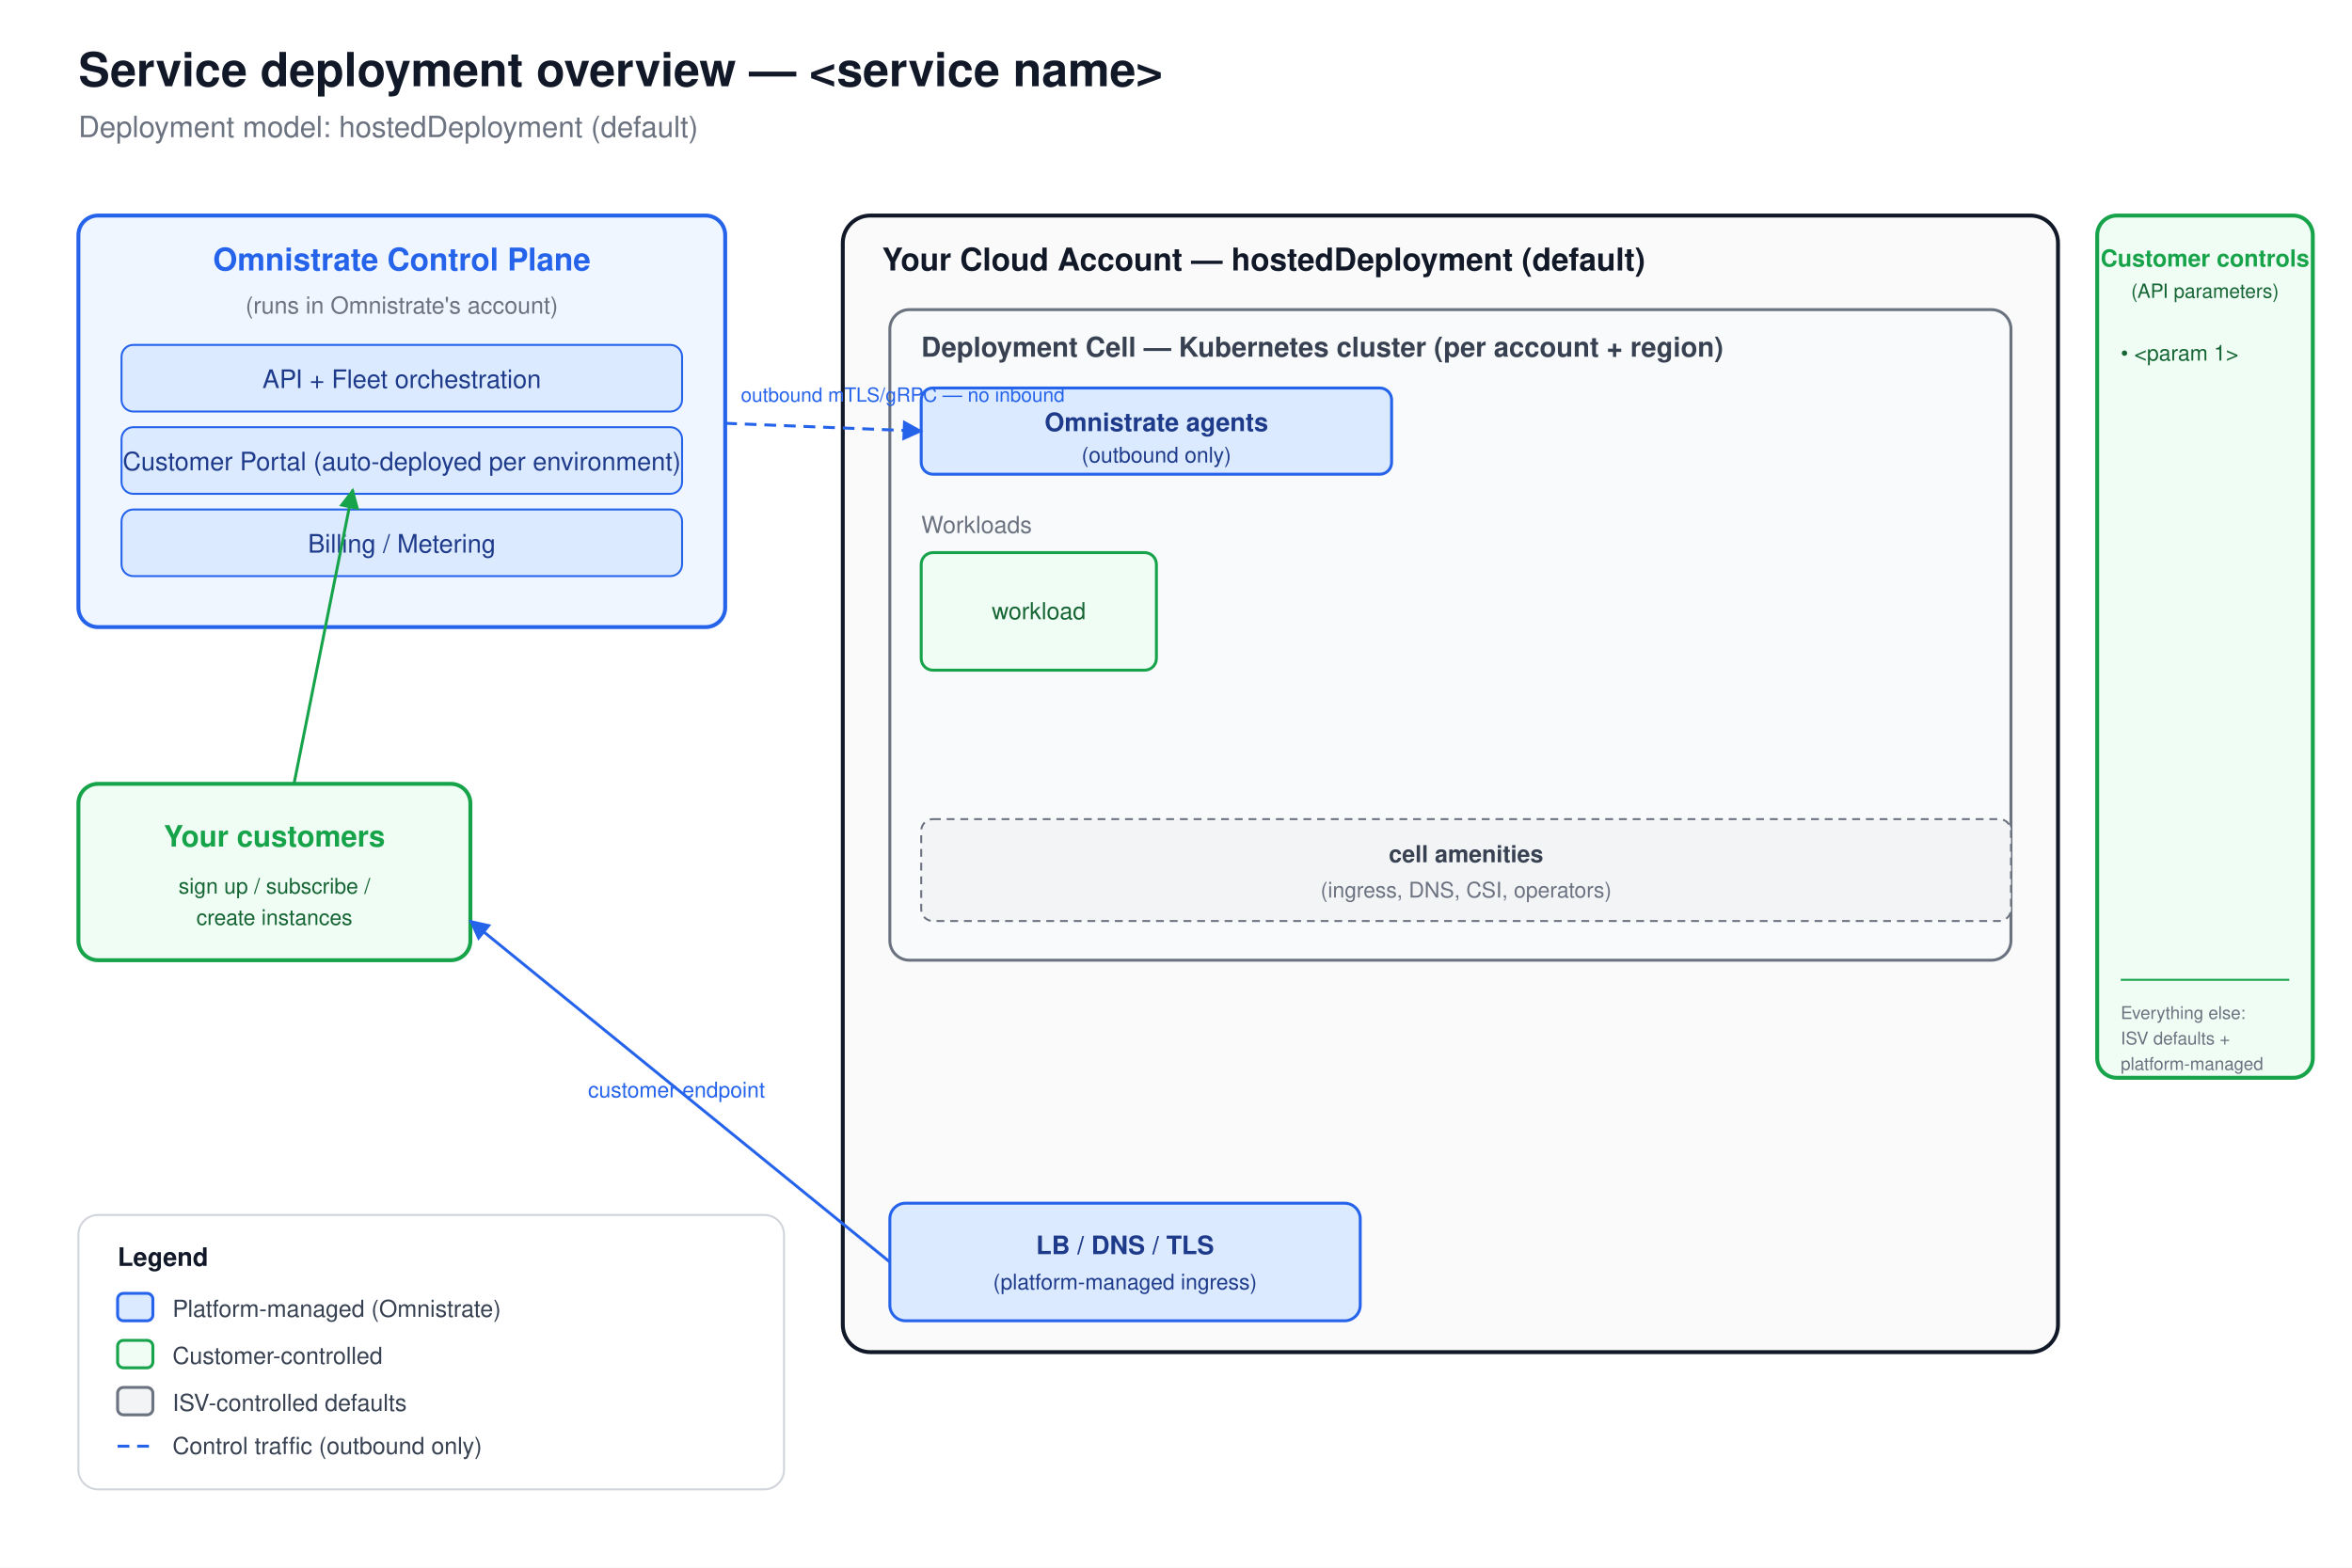
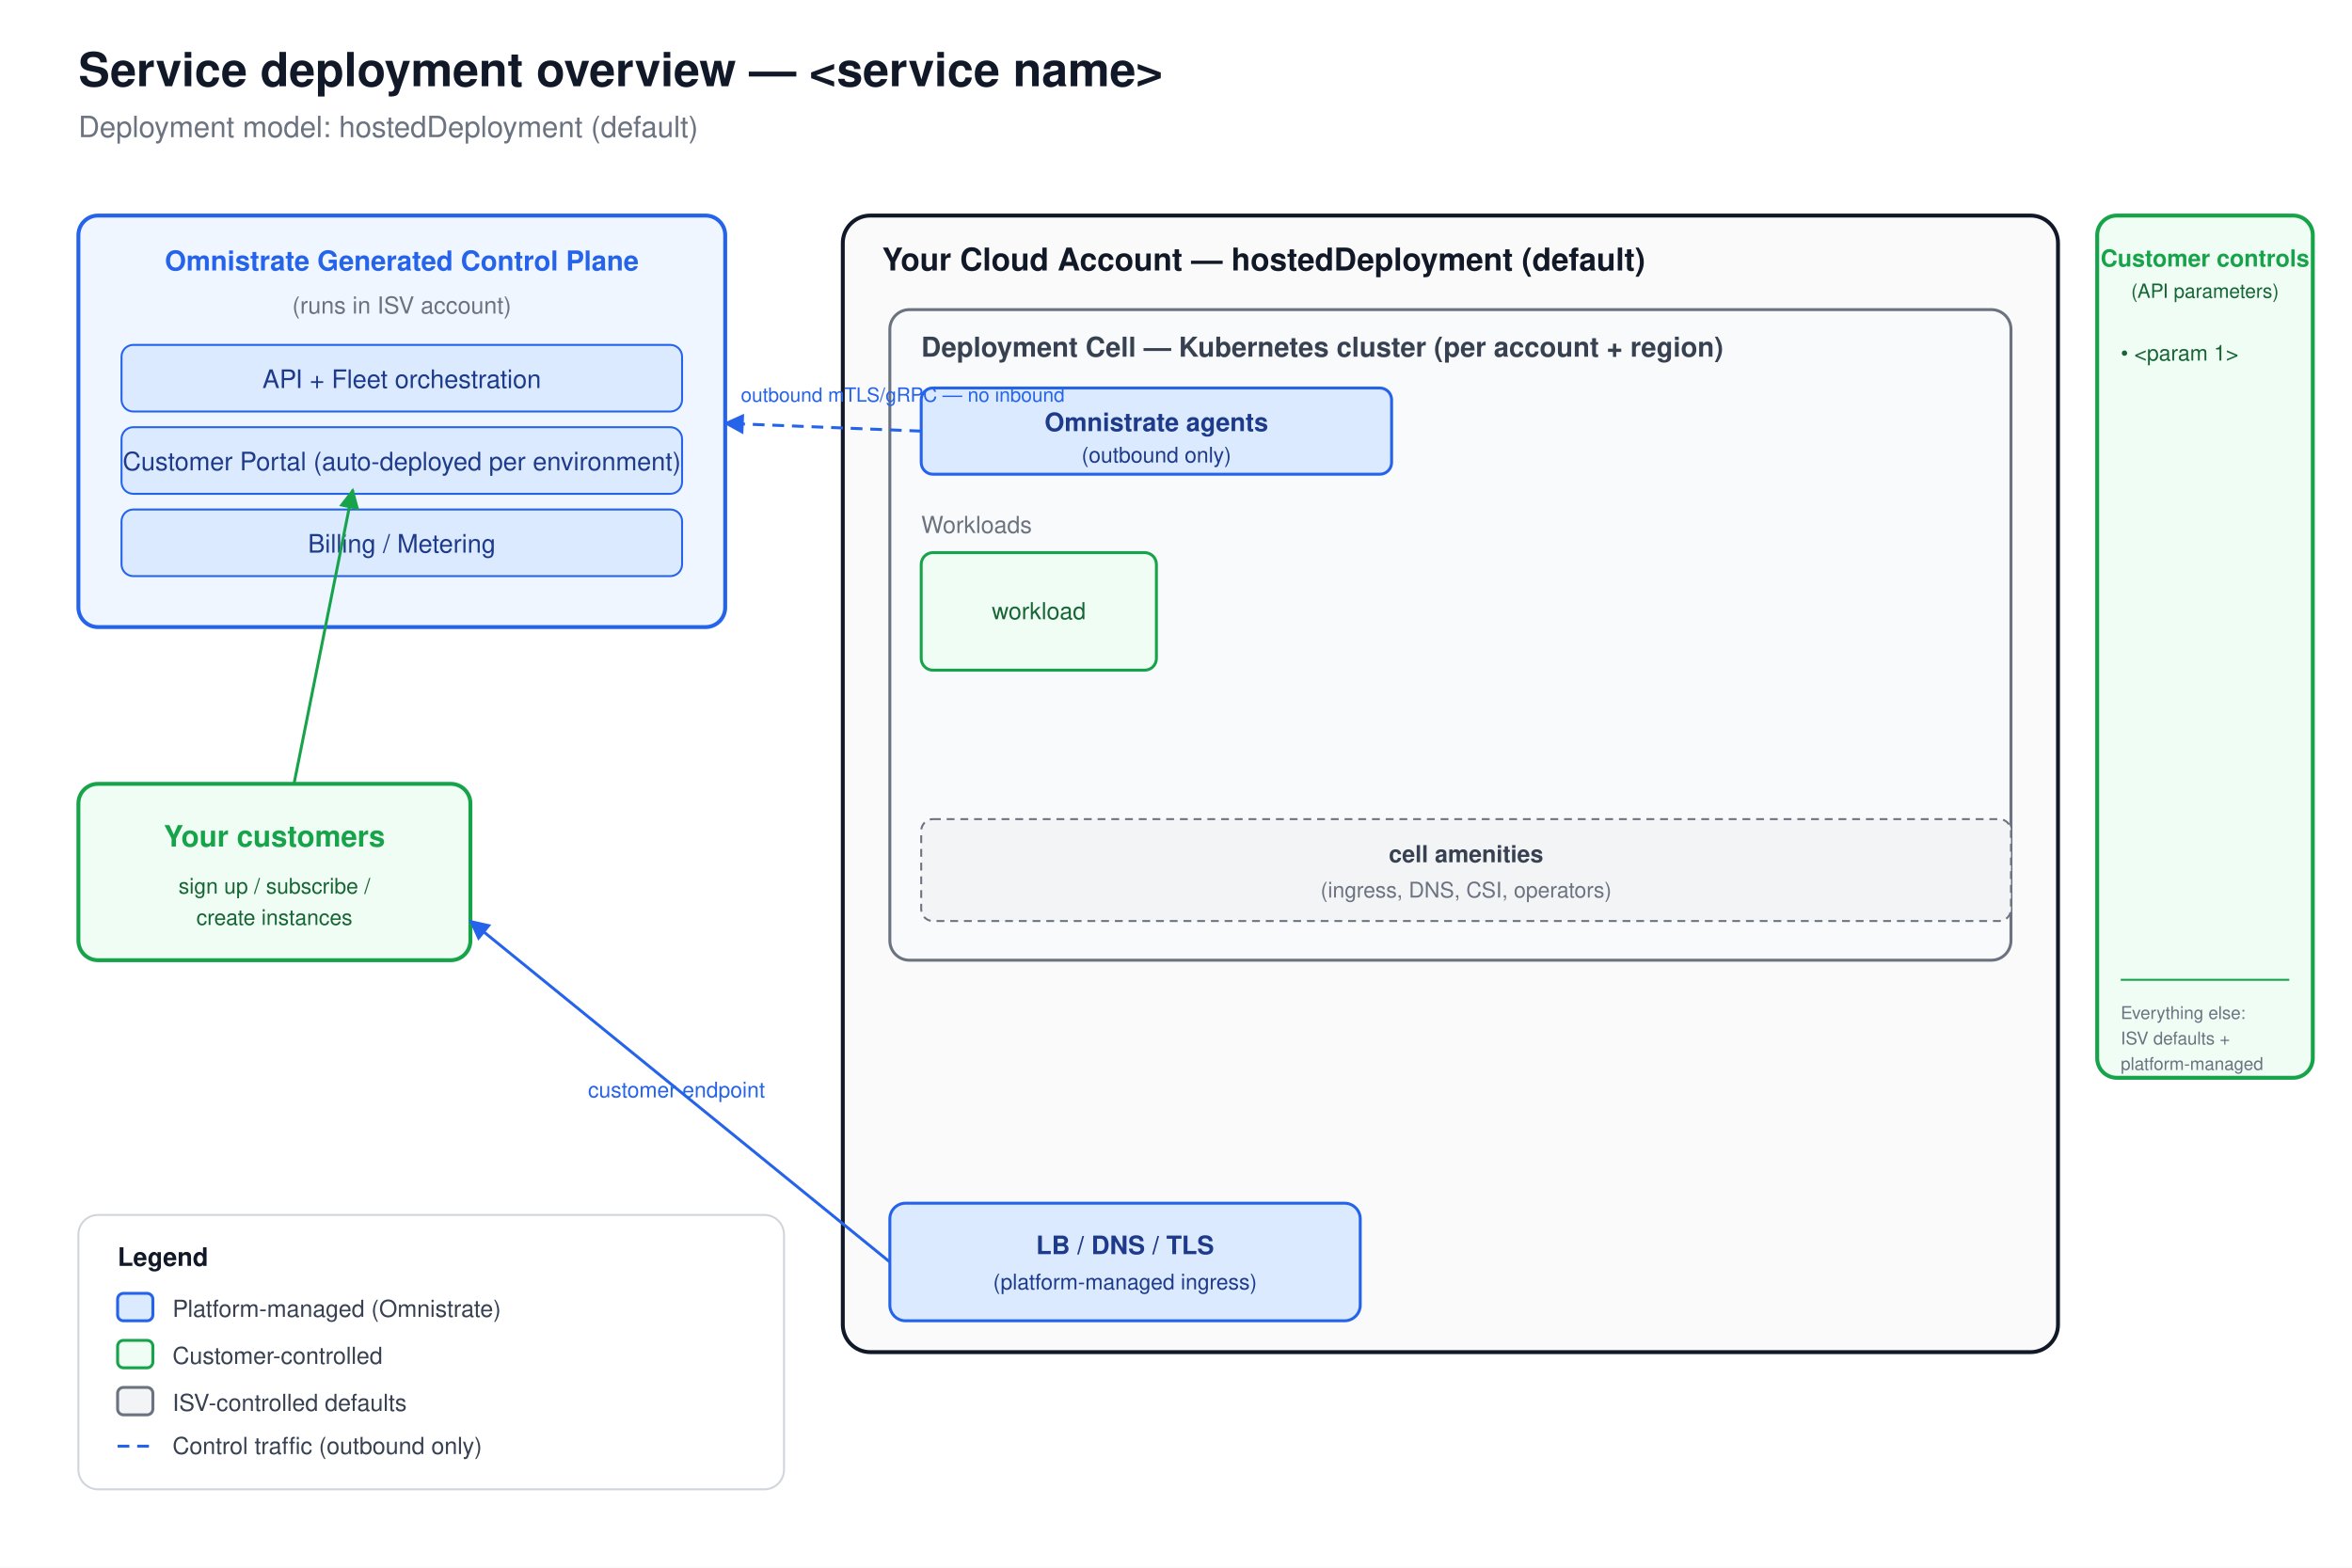
<svg xmlns="http://www.w3.org/2000/svg" width="1200" height="800" viewBox="0 0 1200 800" font-family="Helvetica, Arial, sans-serif">
  <rect x="0" y="0" width="1200" height="800" fill="#ffffff" />
  <g id="title">
    <text id="diagram-title" x="40" y="44" font-size="24" font-weight="bold" fill="#111827">Service deployment overview — &lt;service name&gt;</text>
    <text id="diagram-subtitle" x="40" y="70" font-size="15" fill="#6b7280">Deployment model: hostedDeployment (default)</text>
  </g>
  <g id="control-plane">
    <rect x="40" y="110" width="330" height="210" rx="10" fill="#eff6ff" stroke="#2563eb" stroke-width="2" />
-     <text x="205" y="138" font-size="16" font-weight="bold" fill="#2563eb" text-anchor="middle">Omnistrate Control Plane</text>
-     <text x="205" y="160" font-size="12" fill="#6b7280" text-anchor="middle">(runs in Omnistrate's account)</text>
+     <text x="205" y="138" font-size="14" font-weight="bold" fill="#2563eb" text-anchor="middle">Omnistrate Generated Control Plane</text>
+     <text x="205" y="160" font-size="12" fill="#6b7280" text-anchor="middle">(runs in ISV account)</text>
    <rect x="62" y="176" width="286" height="34" rx="6" fill="#dbeafe" stroke="#2563eb" stroke-width="1" />
    <text x="205" y="198" font-size="13" fill="#1e3a8a" text-anchor="middle">API + Fleet orchestration</text>
    <rect x="62" y="218" width="286" height="34" rx="6" fill="#dbeafe" stroke="#2563eb" stroke-width="1" />
    <text id="portal-label" x="205" y="240" font-size="13" fill="#1e3a8a" text-anchor="middle">Customer Portal (auto-deployed per environment)</text>
    <rect x="62" y="260" width="286" height="34" rx="6" fill="#dbeafe" stroke="#2563eb" stroke-width="1" />
    <text x="205" y="282" font-size="13" fill="#1e3a8a" text-anchor="middle">Billing / Metering</text>
  </g>
  <g id="customers">
    <rect x="40" y="400" width="200" height="90" rx="10" fill="#f0fdf4" stroke="#16a34a" stroke-width="2" />
    <text x="140" y="432" font-size="15" font-weight="bold" fill="#16a34a" text-anchor="middle">Your customers</text>
    <text x="140" y="456" font-size="11" fill="#166534" text-anchor="middle">sign up / subscribe /</text>
    <text x="140" y="472" font-size="11" fill="#166534" text-anchor="middle">create instances</text>
    <path id="customer-portal-link" d="M 150 400 L 180 250" fill="none" stroke="#16a34a" stroke-width="1.5" marker-end="url(#arrow-green)" />
  </g>
  <g id="dataplane-boundary">
    <rect x="430" y="110" width="620" height="580" rx="14" fill="#fafafa" stroke="#111827" stroke-width="2" stroke-dasharray="1 0" />
    <text id="boundary-label" x="450" y="138" font-size="16" font-weight="bold" fill="#111827">Your Cloud Account — hostedDeployment (default)</text>
    <g id="deployment-cell">
      <rect x="454" y="158" width="572" height="332" rx="10" fill="#f9fafb" stroke="#6b7280" stroke-width="1.5" />
      <text x="470" y="182" font-size="14" font-weight="bold" fill="#374151">Deployment Cell — Kubernetes cluster (per account + region)</text>
      <g id="dp-agent">
        <rect x="470" y="198" width="240" height="44" rx="6" fill="#dbeafe" stroke="#2563eb" stroke-width="1.5" />
        <text x="590" y="220" font-size="13" font-weight="bold" fill="#1e3a8a" text-anchor="middle">Omnistrate agents</text>
        <text x="590" y="236" font-size="11" fill="#1e3a8a" text-anchor="middle">(outbound only)</text>
      </g>
      <g id="workloads">
        <text x="470" y="272" font-size="12" fill="#6b7280">Workloads</text>
        <g id="workload-slot-1">
          <rect x="470" y="282" width="120" height="60" rx="6" fill="#f0fdf4" stroke="#16a34a" stroke-width="1.5" />
          <text id="workload-label-1" x="530" y="316" font-size="12" fill="#166534" text-anchor="middle">workload</text>
        </g>
        <g id="workload-slot-2" display="none">
          <rect x="606" y="282" width="120" height="60" rx="6" fill="#f0fdf4" stroke="#16a34a" stroke-width="1.5" />
          <text id="workload-label-2" x="666" y="316" font-size="12" fill="#166534" text-anchor="middle">workload</text>
        </g>
        <g id="workload-slot-3" display="none">
          <rect x="742" y="282" width="120" height="60" rx="6" fill="#f0fdf4" stroke="#16a34a" stroke-width="1.5" />
          <text id="workload-label-3" x="802" y="316" font-size="12" fill="#166534" text-anchor="middle">workload</text>
        </g>
        <g id="workload-slot-4" display="none">
          <rect x="878" y="282" width="120" height="60" rx="6" fill="#f0fdf4" stroke="#16a34a" stroke-width="1.5" />
          <text id="workload-label-4" x="938" y="316" font-size="12" fill="#166534" text-anchor="middle">workload</text>
        </g>
      </g>
      <g id="cell-amenities">
        <rect x="470" y="418" width="556" height="52" rx="6" fill="#f3f4f6" stroke="#6b7280" stroke-width="1" stroke-dasharray="4 3" />
        <text x="748" y="440" font-size="12" font-weight="bold" fill="#374151" text-anchor="middle">cell amenities</text>
        <text x="748" y="458" font-size="11" fill="#6b7280" text-anchor="middle">(ingress, DNS, CSI, operators)</text>
      </g>
    </g>
    <g id="managed-services" display="none">
      <text x="454" y="524" font-size="12" fill="#6b7280">Terraform-managed dependencies</text>
      <g id="svc-rds">
        <rect x="454" y="534" width="170" height="60" rx="6" fill="#f3f4f6" stroke="#6b7280" stroke-width="1.5" />
        <text x="539" y="568" font-size="13" fill="#374151" text-anchor="middle">Amazon RDS</text>
        <path d="M 539 534 L 539 342" fill="none" stroke="#6b7280" stroke-width="1.2" marker-end="url(#arrow-gray)" />
      </g>
      <g id="svc-cache">
        <rect x="644" y="534" width="170" height="60" rx="6" fill="#f3f4f6" stroke="#6b7280" stroke-width="1.5" />
        <text x="729" y="568" font-size="13" fill="#374151" text-anchor="middle">ElastiCache</text>
        <path d="M 729 534 L 729 342" fill="none" stroke="#6b7280" stroke-width="1.2" marker-end="url(#arrow-gray)" />
      </g>
      <g id="svc-s3">
        <rect x="834" y="534" width="170" height="60" rx="6" fill="#f3f4f6" stroke="#6b7280" stroke-width="1.5" />
        <text x="919" y="568" font-size="13" fill="#374151" text-anchor="middle">S3 bucket</text>
        <path d="M 919 534 L 919 342" fill="none" stroke="#6b7280" stroke-width="1.2" marker-end="url(#arrow-gray)" />
      </g>
    </g>
    <g id="ingress">
      <rect x="454" y="614" width="240" height="60" rx="8" fill="#dbeafe" stroke="#2563eb" stroke-width="1.5" />
      <text x="574" y="640" font-size="13" font-weight="bold" fill="#1e3a8a" text-anchor="middle">LB / DNS / TLS</text>
      <text x="574" y="658" font-size="11" fill="#1e3a8a" text-anchor="middle">(platform-managed ingress)</text>
      <path id="endpoint-arrow" d="M 454 644 L 240 470" fill="none" stroke="#2563eb" stroke-width="1.5" marker-end="url(#arrow-blue)" />
      <text id="endpoint-label" x="300" y="560" font-size="11" fill="#2563eb">customer endpoint</text>
    </g>
  </g>
-   <path id="cp-link" d="M 370 216 L 470 220" fill="none" stroke="#2563eb" stroke-width="1.5" stroke-dasharray="6 4" marker-end="url(#arrow-blue)" />
+   <path id="cp-link" d="M 470 220 L 370 216" fill="none" stroke="#2563eb" stroke-width="1.5" stroke-dasharray="6 4" marker-end="url(#arrow-blue)" />
  <text id="cp-link-label" x="378" y="205" font-size="10" fill="#2563eb">outbound mTLS/gRPC — no inbound</text>
  <g id="airgap-note" display="none">
    <rect x="376" y="60" width="220" height="56" rx="6" fill="#fef3c7" stroke="#6b7280" stroke-width="1.2" stroke-dasharray="4 3" />
    <text x="486" y="84" font-size="11" fill="#374151" text-anchor="middle">signed installer artifact</text>
    <text x="486" y="100" font-size="11" fill="#374151" text-anchor="middle">delivered offline</text>
    <path d="M 486 116 L 550 198" fill="none" stroke="#6b7280" stroke-width="1.2" stroke-dasharray="4 3" marker-end="url(#arrow-gray)" />
  </g>
  <g id="customer-controls">
    <rect x="1070" y="110" width="110" height="440" rx="10" fill="#f0fdf4" stroke="#16a34a" stroke-width="2" />
    <text x="1125" y="136" font-size="12" font-weight="bold" fill="#16a34a" text-anchor="middle">Customer controls</text>
    <text x="1125" y="152" font-size="10" fill="#166534" text-anchor="middle">(API parameters)</text>
    <text id="param-line-1" x="1082" y="184" font-size="11" fill="#166534">• &lt;param 1&gt;</text>
    <text id="param-line-2" x="1082" y="208" font-size="11" fill="#166534" display="none">• &lt;param 2&gt;</text>
    <text id="param-line-3" x="1082" y="232" font-size="11" fill="#166534" display="none">• &lt;param 3&gt;</text>
    <text id="param-line-4" x="1082" y="256" font-size="11" fill="#166534" display="none">• &lt;param 4&gt;</text>
    <text id="param-line-5" x="1082" y="280" font-size="11" fill="#166534" display="none">• &lt;param 5&gt;</text>
    <text id="param-line-6" x="1082" y="304" font-size="11" fill="#166534" display="none">• &lt;param 6&gt;</text>
    <line x1="1082" y1="500" x2="1168" y2="500" stroke="#16a34a" stroke-width="1" />
    <text x="1082" y="520" font-size="9" fill="#6b7280">Everything else:</text>
    <text x="1082" y="533" font-size="9" fill="#6b7280">ISV defaults +</text>
    <text x="1082" y="546" font-size="9" fill="#6b7280">platform-managed</text>
  </g>
  <g id="legend">
    <rect x="40" y="620" width="360" height="140" rx="10" fill="#ffffff" stroke="#d1d5db" stroke-width="1" />
    <text x="60" y="646" font-size="13" font-weight="bold" fill="#111827">Legend</text>
    <rect x="60" y="660" width="18" height="14" rx="3" fill="#dbeafe" stroke="#2563eb" stroke-width="1.5" />
    <text x="88" y="672" font-size="12" fill="#374151">Platform-managed (Omnistrate)</text>
    <rect x="60" y="684" width="18" height="14" rx="3" fill="#f0fdf4" stroke="#16a34a" stroke-width="1.5" />
    <text x="88" y="696" font-size="12" fill="#374151">Customer-controlled</text>
    <rect x="60" y="708" width="18" height="14" rx="3" fill="#f3f4f6" stroke="#6b7280" stroke-width="1.5" />
    <text x="88" y="720" font-size="12" fill="#374151">ISV-controlled defaults</text>
    <line x1="60" y1="738" x2="78" y2="738" stroke="#2563eb" stroke-width="1.5" stroke-dasharray="6 4" />
    <text x="88" y="742" font-size="12" fill="#374151">Control traffic (outbound only)</text>
  </g>
  <defs>
    <marker id="arrow-blue" viewBox="0 0 10 10" refX="9" refY="5" markerWidth="7" markerHeight="7" orient="auto-start-reverse">
      <path d="M 0 0 L 10 5 L 0 10 z" fill="#2563eb" />
    </marker>
    <marker id="arrow-green" viewBox="0 0 10 10" refX="9" refY="5" markerWidth="7" markerHeight="7" orient="auto-start-reverse">
      <path d="M 0 0 L 10 5 L 0 10 z" fill="#16a34a" />
    </marker>
    <marker id="arrow-gray" viewBox="0 0 10 10" refX="9" refY="5" markerWidth="7" markerHeight="7" orient="auto-start-reverse">
      <path d="M 0 0 L 10 5 L 0 10 z" fill="#6b7280" />
    </marker>
  </defs>
</svg>
